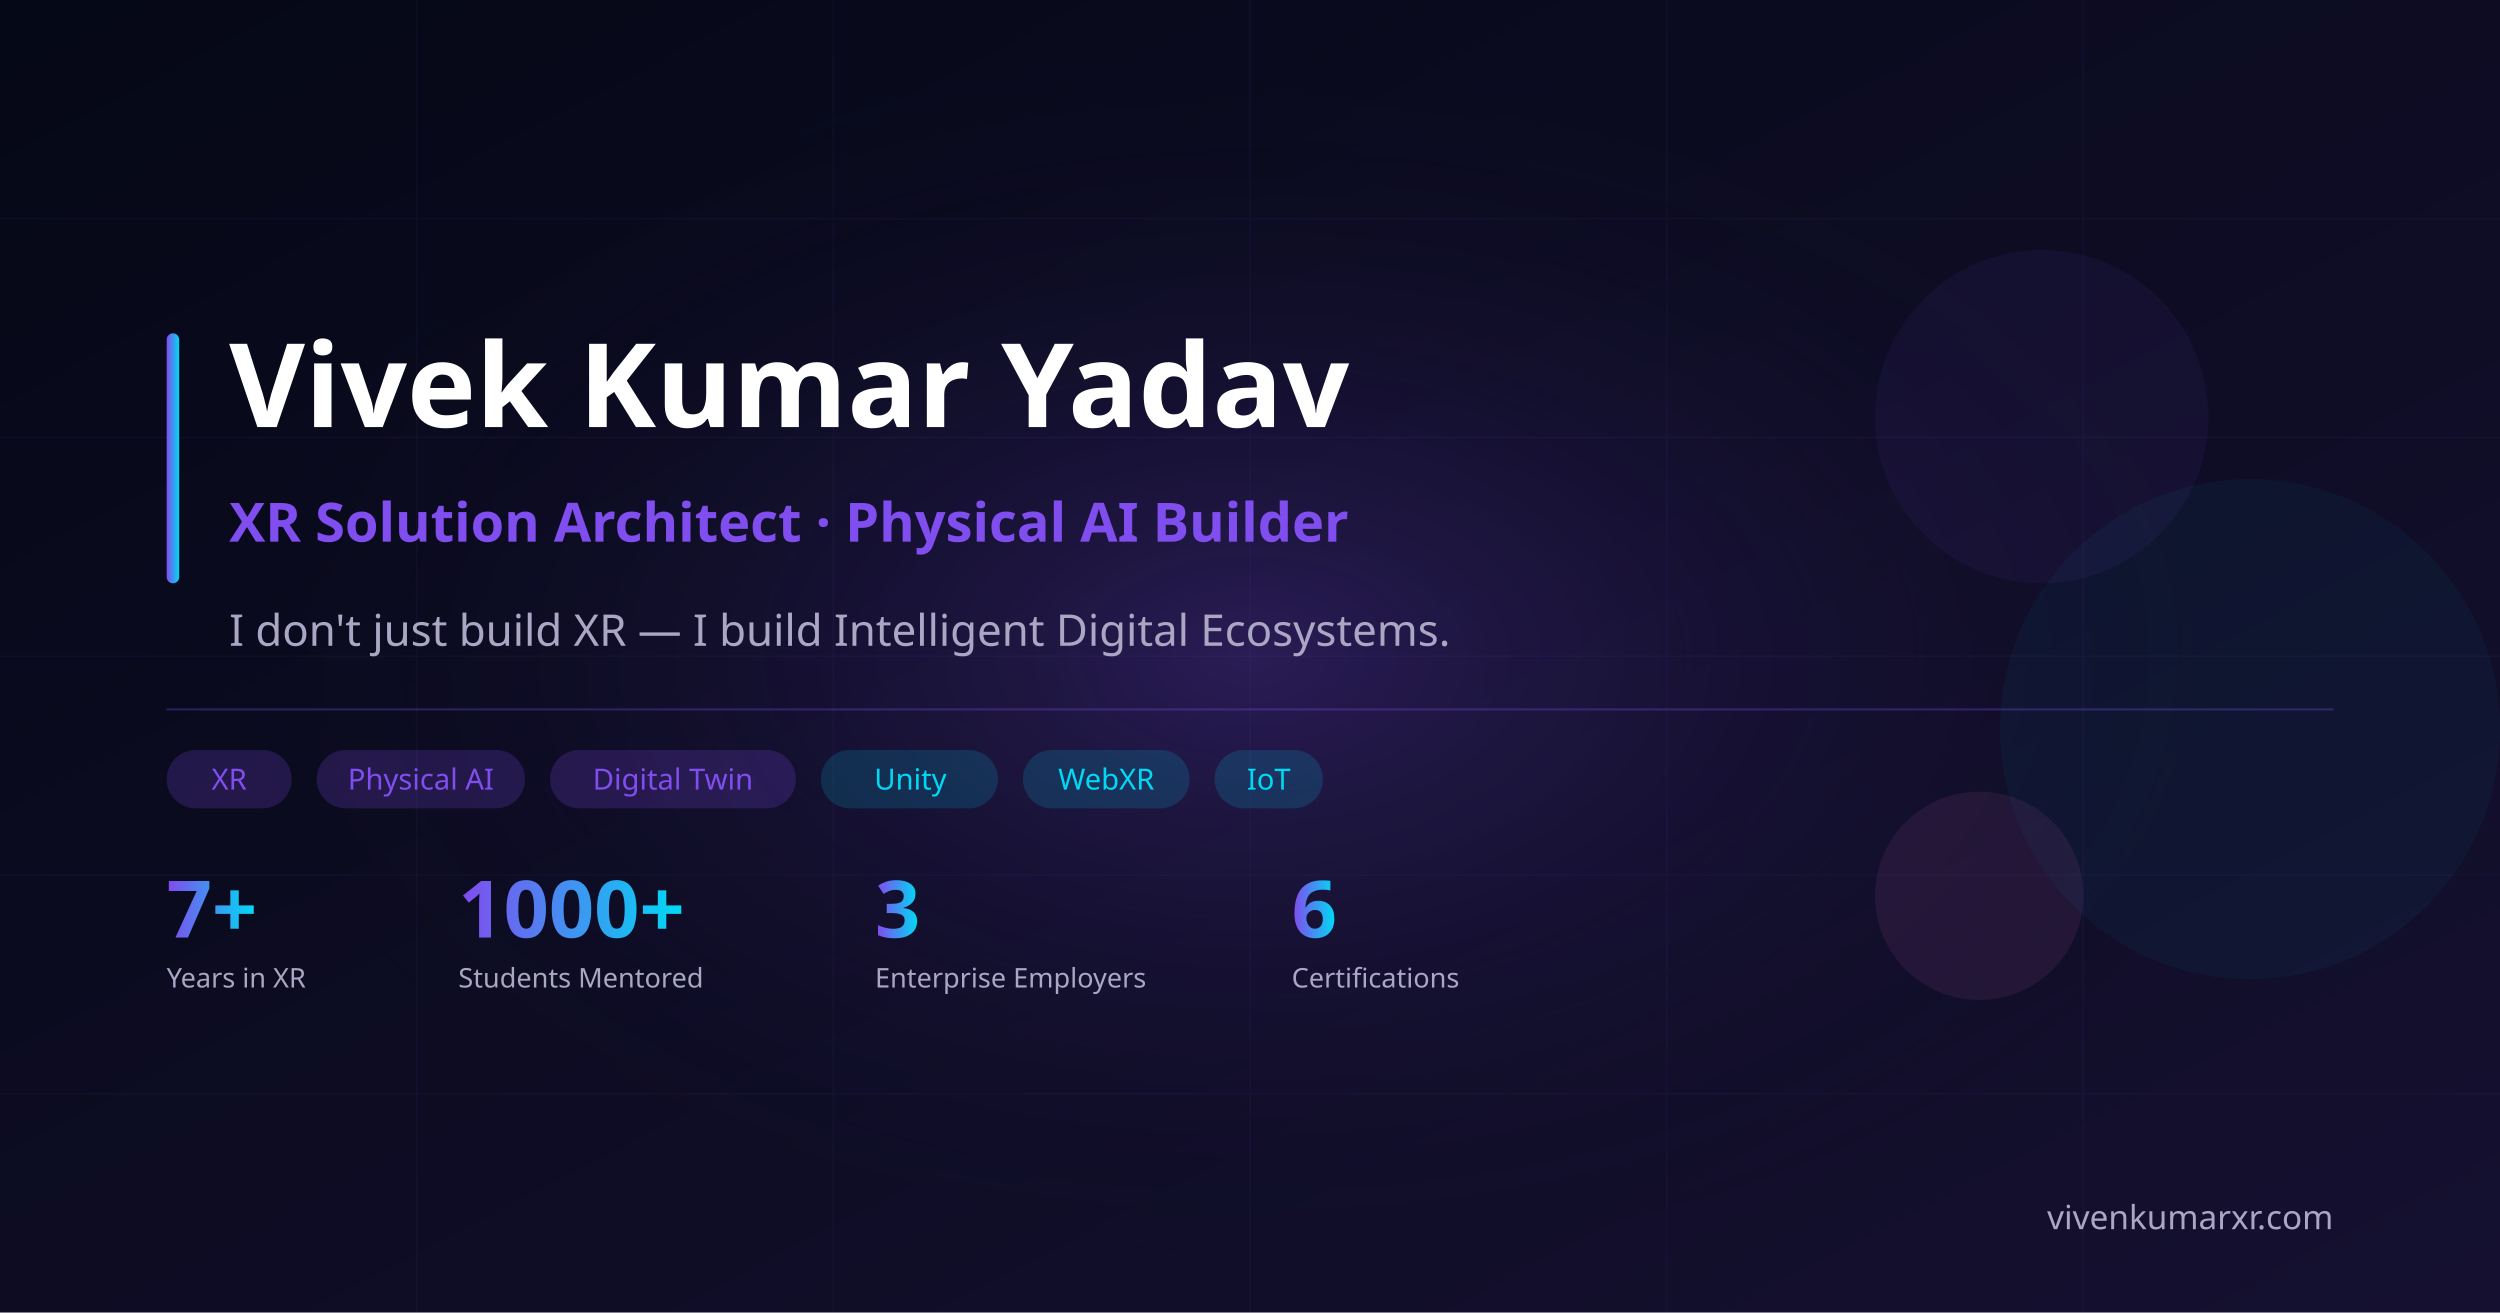
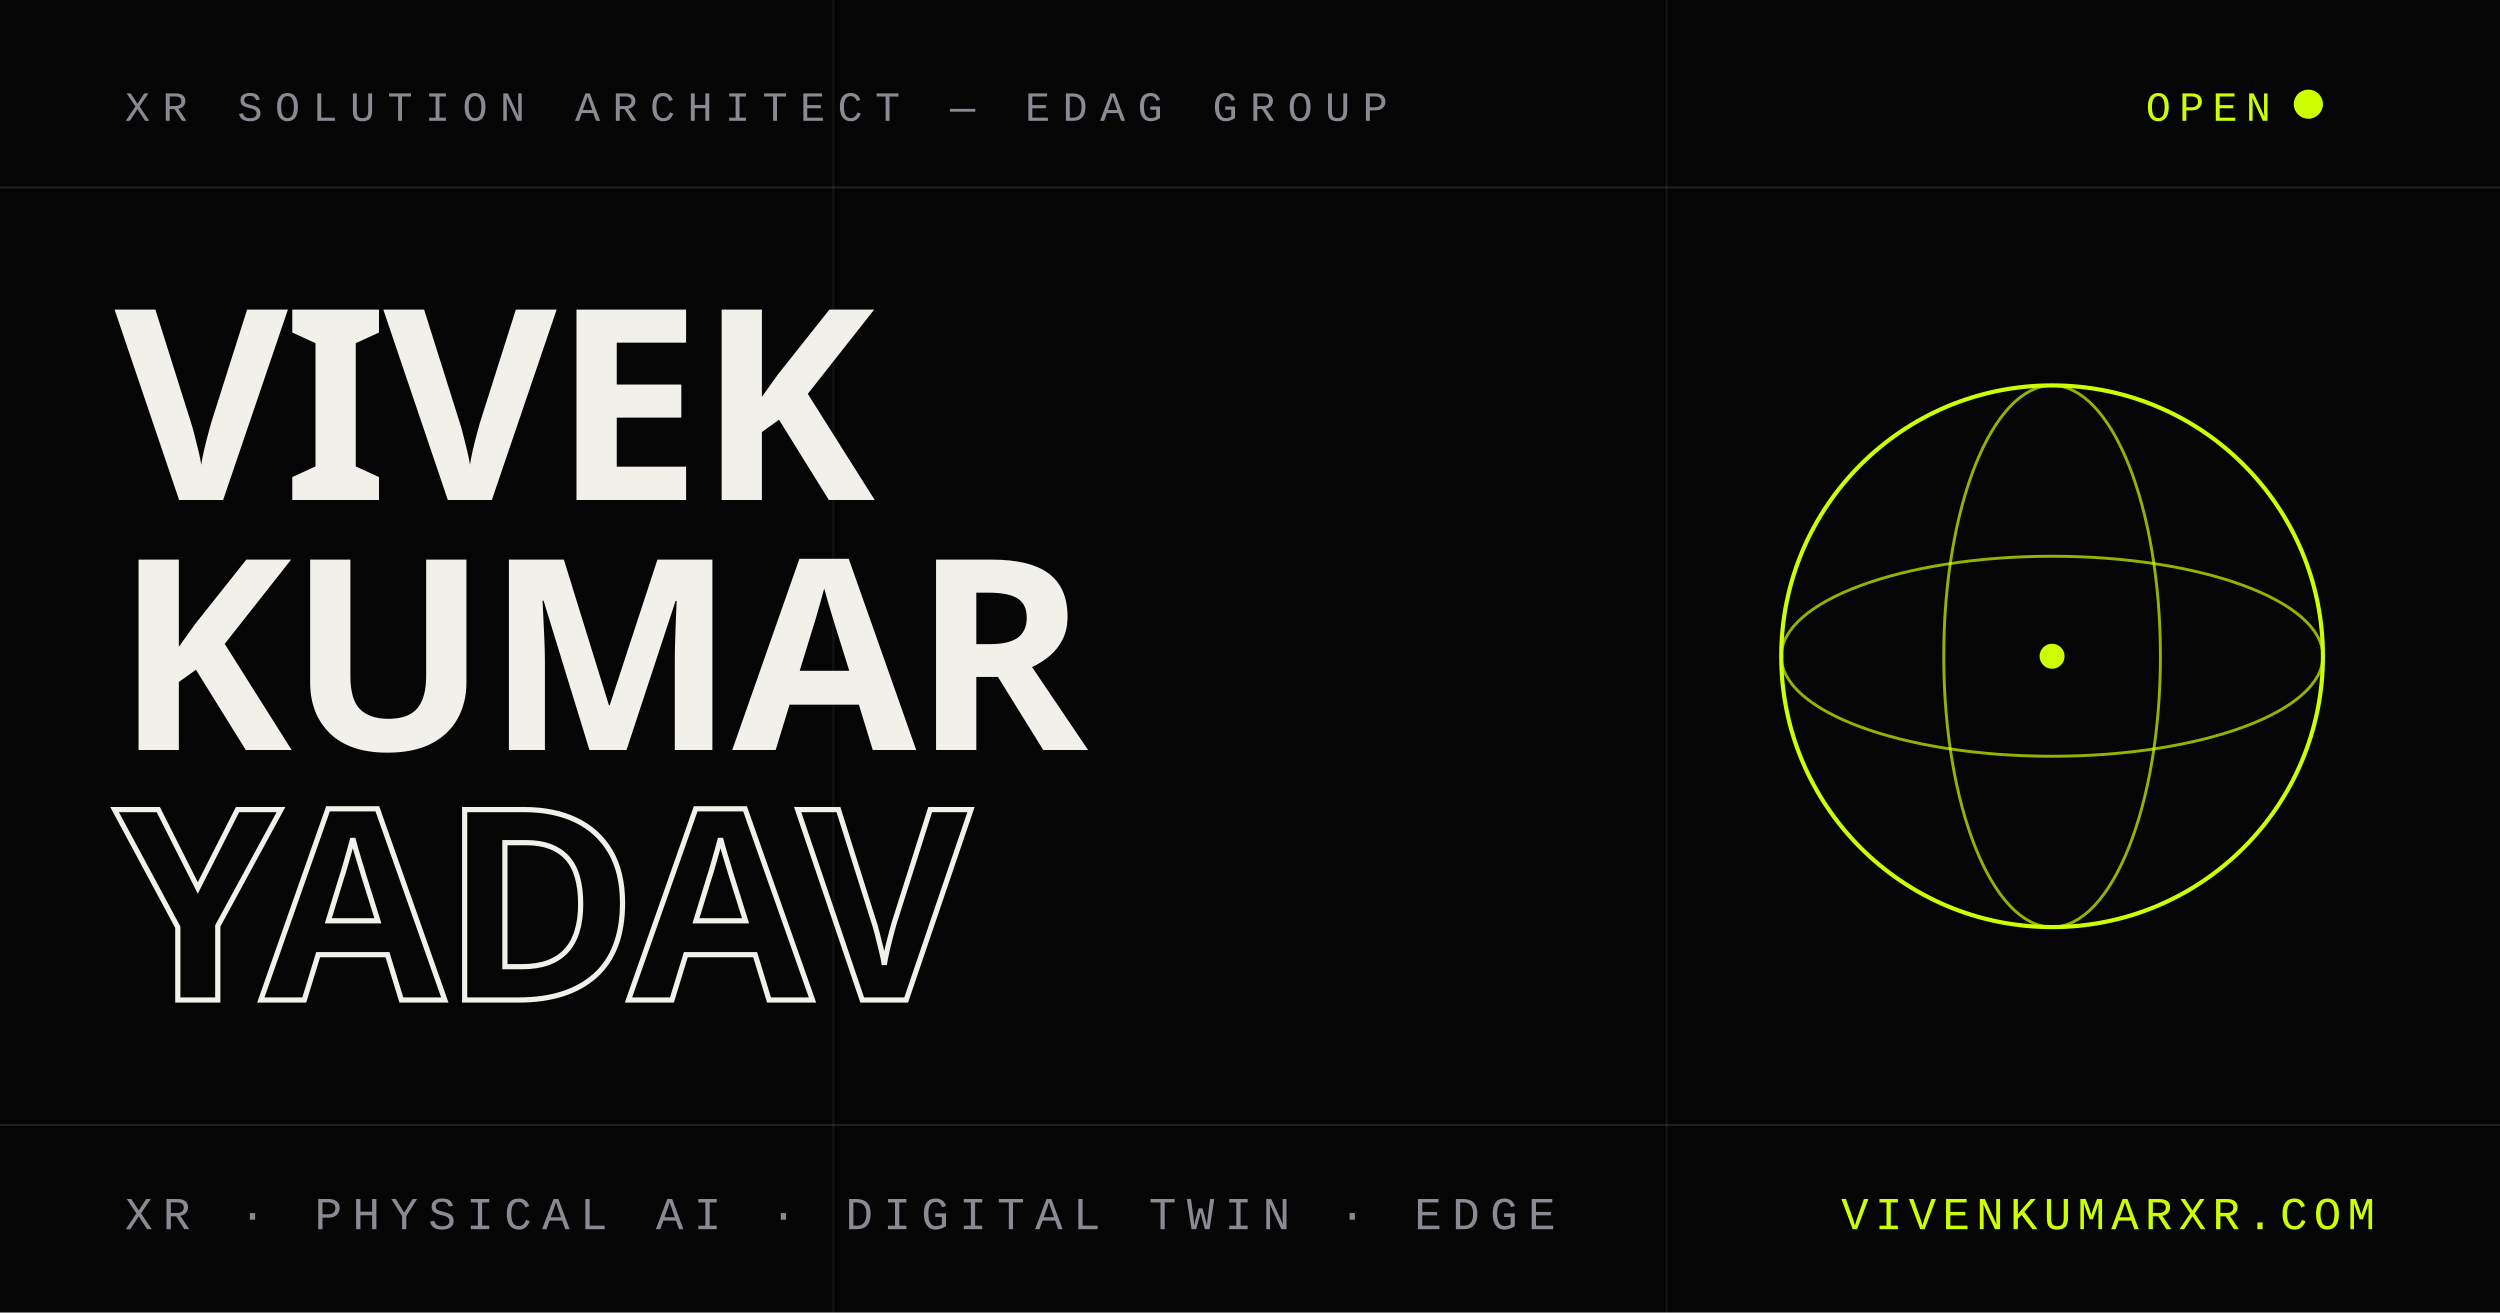
<svg xmlns="http://www.w3.org/2000/svg" width="1200" height="630" viewBox="0 0 1200 630">
-   <defs>
-     <linearGradient id="bg" x1="0%" y1="0%" x2="100%" y2="100%">
-       <stop offset="0%" style="stop-color:#050816" />
-       <stop offset="100%" style="stop-color:#151030" />
-     </linearGradient>
-     <linearGradient id="accent" x1="0%" y1="0%" x2="100%" y2="0%">
-       <stop offset="0%" style="stop-color:#804dee" />
-       <stop offset="100%" style="stop-color:#00d9f5" />
-     </linearGradient>
-     <radialGradient id="glow" cx="50%" cy="50%" r="50%">
-       <stop offset="0%" style="stop-color:#804dee;stop-opacity:0.25" />
-       <stop offset="100%" style="stop-color:#050816;stop-opacity:0" />
-     </radialGradient>
-   </defs>
-   <rect width="1200" height="630" fill="url(#bg)" />
-   <ellipse cx="600" cy="315" rx="500" ry="300" fill="url(#glow)" />
-   <g stroke="#804dee" stroke-width="0.5" opacity="0.08">
-     <line x1="0" y1="105" x2="1200" y2="105" />
-     <line x1="0" y1="210" x2="1200" y2="210" />
-     <line x1="0" y1="315" x2="1200" y2="315" />
-     <line x1="0" y1="420" x2="1200" y2="420" />
-     <line x1="0" y1="525" x2="1200" y2="525" />
-     <line x1="200" y1="0" x2="200" y2="630" />
-     <line x1="400" y1="0" x2="400" y2="630" />
-     <line x1="600" y1="0" x2="600" y2="630" />
-     <line x1="800" y1="0" x2="800" y2="630" />
-     <line x1="1000" y1="0" x2="1000" y2="630" />
-   </g>
-   <rect x="80" y="160" width="6" height="120" rx="3" fill="url(#accent)" />
-   <text x="110" y="205" font-family="'Poppins', system-ui, sans-serif" font-size="56" font-weight="900" fill="white">Vivek Kumar Yadav</text>
-   <text x="110" y="260" font-family="'Poppins', system-ui, sans-serif" font-size="26" font-weight="600" fill="#804dee">XR Solution Architect · Physical AI Builder</text>
-   <text x="110" y="310" font-family="'Poppins', system-ui, sans-serif" font-size="21" font-weight="300" fill="#aaa6c3">I don't just build XR — I build Intelligent Digital Ecosystems.</text>
-   <rect x="80" y="340" width="1040" height="1" fill="#804dee" opacity="0.3" />
-   <g font-family="'Poppins', system-ui, sans-serif" font-size="14" font-weight="500">
-     <rect x="80" y="360" width="60" height="28" rx="14" fill="#804dee" opacity="0.2" />
-     <text x="110" y="379" text-anchor="middle" fill="#804dee">XR</text>
-     <rect x="152" y="360" width="100" height="28" rx="14" fill="#804dee" opacity="0.2" />
-     <text x="202" y="379" text-anchor="middle" fill="#804dee">Physical AI</text>
-     <rect x="264" y="360" width="118" height="28" rx="14" fill="#804dee" opacity="0.2" />
-     <text x="323" y="379" text-anchor="middle" fill="#804dee">Digital Twin</text>
-     <rect x="394" y="360" width="85" height="28" rx="14" fill="#00d9f5" opacity="0.15" />
-     <text x="437" y="379" text-anchor="middle" fill="#00d9f5">Unity</text>
-     <rect x="491" y="360" width="80" height="28" rx="14" fill="#00d9f5" opacity="0.15" />
-     <text x="531" y="379" text-anchor="middle" fill="#00d9f5">WebXR</text>
-     <rect x="583" y="360" width="52" height="28" rx="14" fill="#00d9f5" opacity="0.15" />
-     <text x="609" y="379" text-anchor="middle" fill="#00d9f5">IoT</text>
-   </g>
-   <g font-family="'Poppins', system-ui, sans-serif">
-     <text x="80" y="450" font-size="38" font-weight="900" fill="url(#accent)">7+</text>
-     <text x="80" y="474" font-size="13" fill="#aaa6c3">Years in XR</text>
-     <text x="220" y="450" font-size="38" font-weight="900" fill="url(#accent)">1000+</text>
-     <text x="220" y="474" font-size="13" fill="#aaa6c3">Students Mentored</text>
-     <text x="420" y="450" font-size="38" font-weight="900" fill="url(#accent)">3</text>
-     <text x="420" y="474" font-size="13" fill="#aaa6c3">Enterprise Employers</text>
-     <text x="620" y="450" font-size="38" font-weight="900" fill="url(#accent)">6</text>
-     <text x="620" y="474" font-size="13" fill="#aaa6c3">Certifications</text>
-   </g>
-   <text x="1120" y="590" font-family="'Poppins', system-ui, sans-serif" font-size="16" fill="#aaa6c3" text-anchor="end">vivenkumarxr.com</text>
-   <circle cx="980" cy="200" r="80" fill="#804dee" opacity="0.06" />
-   <circle cx="1080" cy="350" r="120" fill="#00d9f5" opacity="0.04" />
-   <circle cx="950" cy="430" r="50" fill="#f272c8" opacity="0.08" />
+   <rect width="1200" height="630" fill="#050505" />
+   <line x1="400" y1="0" x2="400" y2="630" stroke="#f2f0ea" stroke-opacity="0.06" />
+   <line x1="800" y1="0" x2="800" y2="630" stroke="#f2f0ea" stroke-opacity="0.06" />
+   <line x1="0" y1="90" x2="1200" y2="90" stroke="#f2f0ea" stroke-opacity="0.1" />
+   <line x1="0" y1="540" x2="1200" y2="540" stroke="#f2f0ea" stroke-opacity="0.1" />
+   <text x="60" y="58" font-family="'JetBrains Mono','Courier New',monospace" font-size="20" letter-spacing="6" fill="#8a8a93">XR SOLUTION ARCHITECT — EDAG GROUP</text>
+   <circle cx="1108" cy="50" r="7" fill="#ccff00" />
+   <text x="1090" y="58" font-family="'JetBrains Mono','Courier New',monospace" font-size="20" letter-spacing="4" fill="#ccff00" text-anchor="end">OPEN</text>
+   <text x="55" y="240" font-family="'Space Grotesk','Arial Black',sans-serif" font-size="128" font-weight="700" letter-spacing="-2" fill="#f2f0ea">VIVEK</text>
+   <text x="55" y="360" font-family="'Space Grotesk','Arial Black',sans-serif" font-size="128" font-weight="700" letter-spacing="-2" fill="#f2f0ea">KUMAR</text>
+   <text x="55" y="480" font-family="'Space Grotesk','Arial Black',sans-serif" font-size="128" font-weight="700" letter-spacing="-2" fill="none" stroke="#f2f0ea" stroke-width="2.5">YADAV</text>
+   <circle cx="985" cy="315" r="130" fill="none" stroke="#ccff00" stroke-width="2" />
+   <ellipse cx="985" cy="315" rx="130" ry="48" fill="none" stroke="#ccff00" stroke-width="1.4" stroke-opacity="0.7" />
+   <ellipse cx="985" cy="315" rx="52" ry="130" fill="none" stroke="#ccff00" stroke-width="1.4" stroke-opacity="0.7" />
+   <circle cx="985" cy="315" r="6" fill="#ccff00" />
+   <text x="60" y="590" font-family="'JetBrains Mono','Courier New',monospace" font-size="22" letter-spacing="5" fill="#8a8a93">XR · PHYSICAL AI · DIGITAL TWIN · EDGE</text>
+   <text x="1140" y="590" font-family="'JetBrains Mono','Courier New',monospace" font-size="22" letter-spacing="3" fill="#ccff00" text-anchor="end">VIVENKUMARXR.COM</text>
</svg>
